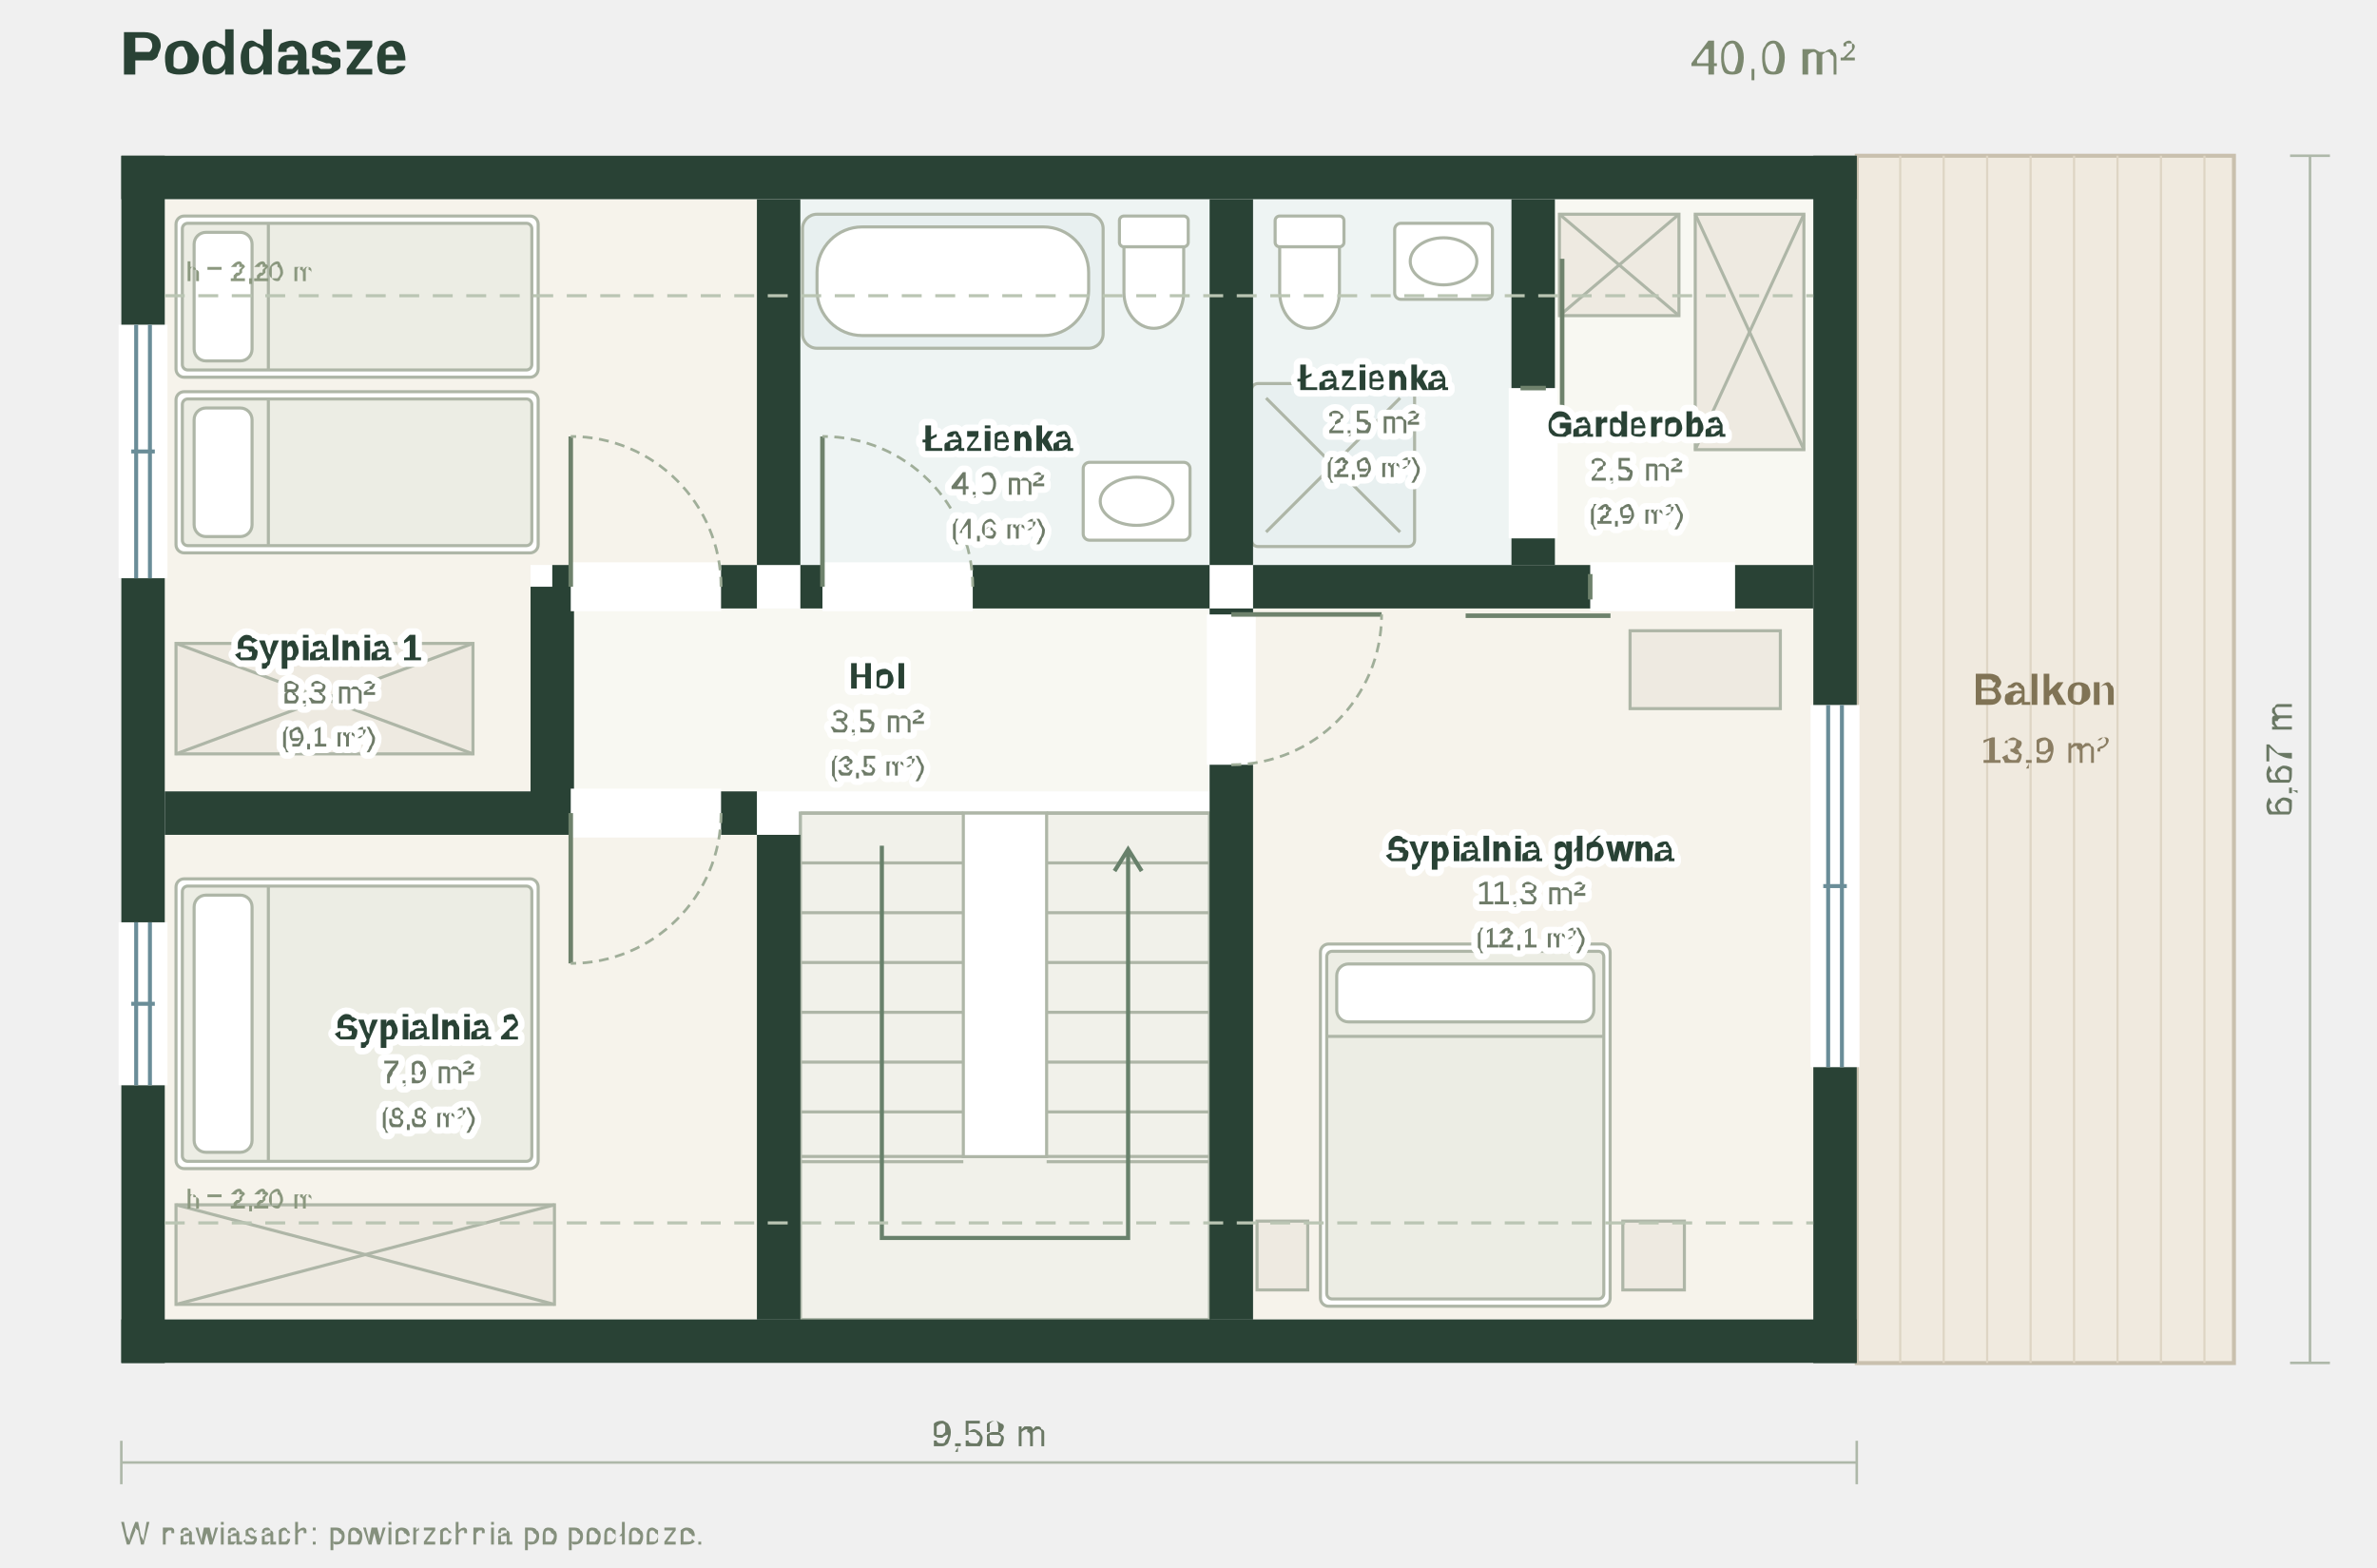
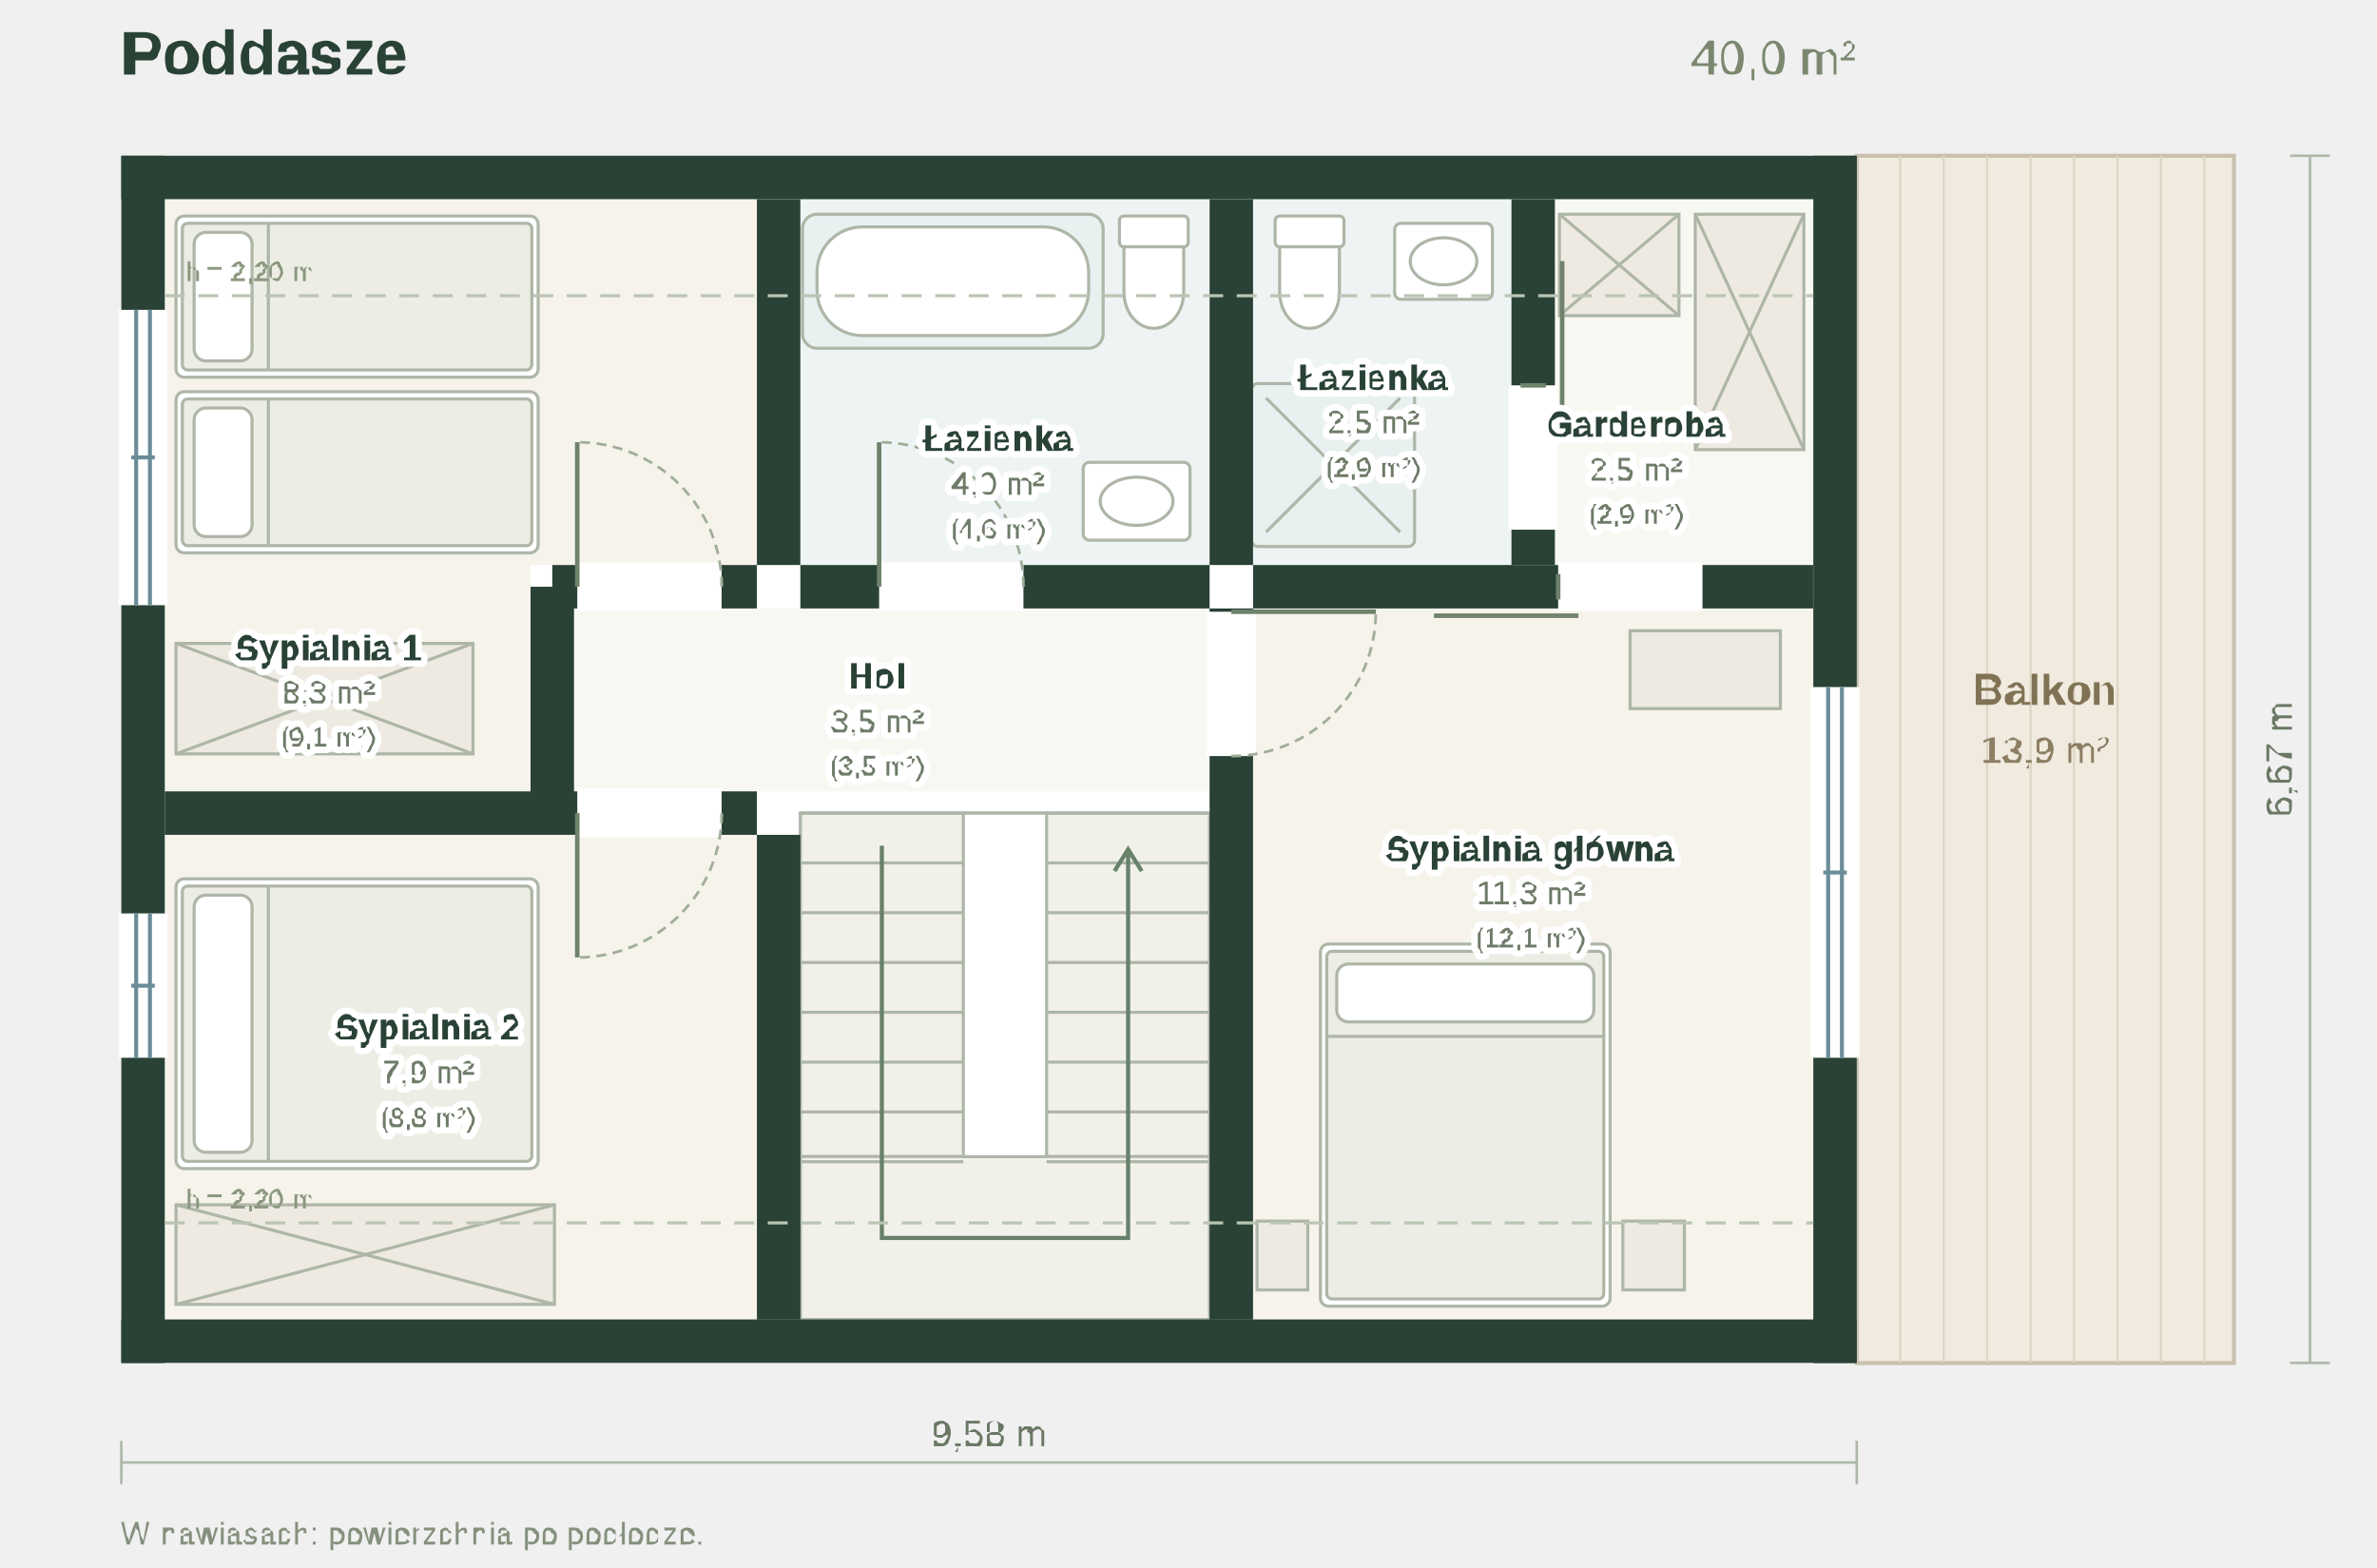
<svg xmlns="http://www.w3.org/2000/svg" role="img" aria-labelledby="plan-title plan-desc" viewBox="-5.462 -4.193 13.127 8.657" style="display:block;width:100%;height:auto;background:#fff;font-family:Arial,Helvetica,sans-serif">
  <style>.furniture{fill:#fff;stroke:#aeb6a7;stroke-width:.017}.glass{stroke:#6a8d98;stroke-width:.022}.door{stroke:#6e826c;stroke-width:.025}.swing{stroke:#a0ae99;stroke-width:.015;fill:none;stroke-dasharray:.055 .036}.label{fill:#294235;font-size:.196px;font-weight:600;paint-order:stroke;stroke:#fff;stroke-width:.072;stroke-linejoin:round;text-anchor:middle}.area{fill:#6e7b68;font-size:.181px;font-weight:400}.dim{stroke:#aeb8a9;stroke-width:.014;fill:#6a7864}.dim text{stroke:none;font-size:.21px}.knee{stroke:#bac5b3;stroke-width:.017;stroke-dasharray:.11 .075;fill:none}</style>
  <text x="-4.792" y="-3.783" fill="#294235" font-size=".34" font-weight="600">Poddasze</text>
  <text x="4.792" y="-3.783" fill="#7b886f" font-size=".27" text-anchor="end">40,0 m²</text>
  <rect x="4.792" y="-3.333" width="2.083" height="6.667" fill="#f0eadf" stroke="#c9c0ae" stroke-width=".022" />
  <line x1="5.032" y1="-3.333" x2="5.032" y2="3.333" stroke="#ded5c4" stroke-width=".012" />
  <line x1="5.272" y1="-3.333" x2="5.272" y2="3.333" stroke="#ded5c4" stroke-width=".012" />
  <line x1="5.512" y1="-3.333" x2="5.512" y2="3.333" stroke="#ded5c4" stroke-width=".012" />
  <line x1="5.752" y1="-3.333" x2="5.752" y2="3.333" stroke="#ded5c4" stroke-width=".012" />
  <line x1="5.992" y1="-3.333" x2="5.992" y2="3.333" stroke="#ded5c4" stroke-width=".012" />
  <line x1="6.232" y1="-3.333" x2="6.232" y2="3.333" stroke="#ded5c4" stroke-width=".012" />
  <line x1="6.472" y1="-3.333" x2="6.472" y2="3.333" stroke="#ded5c4" stroke-width=".012" />
  <line x1="6.712" y1="-3.333" x2="6.712" y2="3.333" stroke="#ded5c4" stroke-width=".012" />
  <text x="5.833" y="-0.3" fill="#807355" font-size=".24" text-anchor="middle" font-weight="600">Balkon</text>
  <text x="5.833" y="0.02" fill="#8b7e63" font-size=".21" text-anchor="middle">13,9 m²</text>
  <rect x="-4.792" y="-3.333" width="9.583" height="6.667" fill="#fff" />
  <polygon points="-4.552,-3.093 -1.282,-3.093 -1.282,-1.073 -2.532,-1.073 -2.532,0.177 -4.552,0.177" fill="#f6f3eb" />
  <polygon points="-4.552,0.417 -1.282,0.417 -1.282,3.093 -4.552,3.093" fill="#f6f3eb" />
  <polygon points="-1.042,-3.093 1.218,-3.093 1.218,-1.073 -1.042,-1.073" fill="#eef4f3" />
  <polygon points="1.458,-3.093 2.885,-3.093 2.885,-1.073 1.458,-1.073" fill="#eef4f3" />
  <polygon points="3.125,-3.093 4.552,-3.093 4.552,-1.073 3.125,-1.073" fill="#f8f8f2" />
  <polygon points="1.458,-0.833 4.552,-0.833 4.552,3.093 1.458,3.093" fill="#f6f3eb" />
  <polygon points="-2.292,-0.833 1.218,-0.833 1.218,0.177 -2.292,0.177" fill="#f8f8f2" />
  <g class="furniture">
    <rect x="-4.49" y="-3" width="2" height="0.89" rx=".045" fill="#fff" />
    <rect x="-4.455" y="-2.96" width="1.93" height="0.81" rx=".03" fill="#ecede4" />
    <rect x="-4.39" y="-2.91" width="0.32" height="0.71" rx=".065" fill="#fff" />
    <line x1="-3.98" y1="-2.96" x2="-3.98" y2="-2.15" />
    <rect x="-4.49" y="-2.03" width="2" height="0.89" rx=".045" fill="#fff" />
    <rect x="-4.455" y="-1.99" width="1.93" height="0.81" rx=".03" fill="#ecede4" />
    <rect x="-4.39" y="-1.94" width="0.32" height="0.71" rx=".065" fill="#fff" />
    <line x1="-3.98" y1="-1.99" x2="-3.98" y2="-1.18" />
    <rect x="-4.49" y="-0.64" width="1.64" height="0.61" fill="#eeeae1" />
    <line x1="-4.49" y1="-0.64" x2="-2.85" y2="-0.03" />
    <line x1="-2.85" y1="-0.64" x2="-4.49" y2="-0.03" />
    <rect x="-4.49" y="0.66" width="2" height="1.6" rx=".045" fill="#fff" />
    <rect x="-4.455" y="0.7" width="1.93" height="1.52" rx=".03" fill="#ecede4" />
    <rect x="-4.39" y="0.75" width="0.32" height="1.42" rx=".065" fill="#fff" />
    <line x1="-3.98" y1="0.7" x2="-3.98" y2="2.22" />
    <rect x="-4.49" y="2.46" width="2.09" height="0.55" fill="#eeeae1" />
    <line x1="-4.49" y1="2.46" x2="-2.4" y2="3.01" />
    <line x1="-2.4" y1="2.46" x2="-4.49" y2="3.01" />
    <rect x="-1.03" y="-3.01" width="1.66" height="0.74" rx=".08" fill="#e8f0f0" />
    <rect x="-0.95" y="-2.94" width="1.5" height="0.6" rx=".25" fill="#fff" />
    <rect x="0.72" y="-3" width="0.38" height="0.17" rx=".025" fill="#fff" />
    <path d="M0.745,-2.83v.25a.165,.20 0 0 0 .33,0v-.25Z" fill="#fff" />
    <rect x="0.52" y="-1.64" width="0.59" height="0.43" rx=".035" fill="#fff" />
    <ellipse cx="0.815" cy="-1.425" rx="0.201" ry="0.133" />
    <rect x="1.45" y="-2.075" width="0.9" height="0.9" rx=".035" fill="#e8f0f0" />
    <line x1="1.53" y1="-1.995" x2="2.27" y2="-1.255" />
    <line x1="2.27" y1="-1.995" x2="1.53" y2="-1.255" />
    <circle cx="1.9" cy="-1.625" r="0.027" />
    <rect x="1.58" y="-3" width="0.38" height="0.17" rx=".025" fill="#fff" />
    <path d="M1.605,-2.83v.25a.165,.20 0 0 0 .33,0v-.25Z" fill="#fff" />
    <rect x="2.24" y="-2.96" width="0.54" height="0.42" rx=".035" fill="#fff" />
    <ellipse cx="2.51" cy="-2.75" rx="0.184" ry="0.13" />
    <rect x="3.9" y="-3.01" width="0.6" height="1.3" fill="#eeeae1" />
    <line x1="3.9" y1="-3.01" x2="4.5" y2="-1.71" />
    <line x1="4.5" y1="-3.01" x2="3.9" y2="-1.71" />
    <rect x="3.15" y="-3.01" width="0.66" height="0.56" fill="#eeeae1" />
    <line x1="3.15" y1="-3.01" x2="3.81" y2="-2.45" />
    <line x1="3.81" y1="-3.01" x2="3.15" y2="-2.45" />
    <rect x="1.83" y="1.02" width="1.6" height="2" rx=".045" fill="#fff" />
    <rect x="1.865" y="1.06" width="1.53" height="1.92" rx=".03" fill="#ecede4" />
    <rect x="1.92" y="1.13" width="1.42" height="0.32" rx=".065" fill="#fff" />
    <line x1="1.87" y1="1.53" x2="3.39" y2="1.53" />
    <rect x="1.48" y="2.55" width="0.28" height="0.38" fill="#eeeae1" />
    <rect x="3.5" y="2.55" width="0.34" height="0.38" fill="#eeeae1" />
    <rect x="3.54" y="-0.71" width="0.83" height="0.43" fill="#eeeae1" />
  </g>
  <g class="furniture">
    <rect x="-1.042" y="0.297" width="2.26" height="2.797" fill="#f1f1ea" stroke="#aeb8aa" stroke-width=".018" />
    <line x1="-1.042" y1="0.297" x2="-0.142" y2="0.297" />
    <line x1="0.318" y1="0.297" x2="1.218" y2="0.297" />
    <line x1="-1.042" y1="0.572" x2="-0.142" y2="0.572" />
    <line x1="0.318" y1="0.572" x2="1.218" y2="0.572" />
    <line x1="-1.042" y1="0.847" x2="-0.142" y2="0.847" />
    <line x1="0.318" y1="0.847" x2="1.218" y2="0.847" />
    <line x1="-1.042" y1="1.122" x2="-0.142" y2="1.122" />
    <line x1="0.318" y1="1.122" x2="1.218" y2="1.122" />
    <line x1="-1.042" y1="1.397" x2="-0.142" y2="1.397" />
    <line x1="0.318" y1="1.397" x2="1.218" y2="1.397" />
    <line x1="-1.042" y1="1.672" x2="-0.142" y2="1.672" />
    <line x1="0.318" y1="1.672" x2="1.218" y2="1.672" />
    <line x1="-1.042" y1="1.947" x2="-0.142" y2="1.947" />
    <line x1="0.318" y1="1.947" x2="1.218" y2="1.947" />
    <line x1="-1.042" y1="2.222" x2="-0.142" y2="2.222" />
    <line x1="0.318" y1="2.222" x2="1.218" y2="2.222" />
    <line x1="-1.042" y1="2.193" x2="1.218" y2="2.193" />
    <rect x="-0.142" y="0.297" width="0.46" height="1.897" fill="#fff" />
    <path d="M-0.592,0.477V2.643H0.768V0.497m-.075,.12 .075,-.12 .075,.12" fill="none" stroke="#68816b" stroke-width=".023" />
  </g>
  <rect x="-4.792" y="-3.333" width="9.583" height="0.24" fill="#294235" />
  <rect x="-4.792" y="3.093" width="9.583" height="0.24" fill="#294235" />
  <rect x="-4.792" y="-3.333" width="0.24" height="6.667" fill="#294235" />
  <rect x="4.552" y="-3.333" width="0.24" height="6.667" fill="#294235" />
  <rect x="-1.282" y="-3.093" width="0.24" height="2.02" fill="#294235" />
  <rect x="-2.532" y="-0.953" width="0.24" height="1.25" fill="#294235" />
  <rect x="-2.412" y="-1.073" width="1.13" height="0.24" fill="#294235" />
  <rect x="-4.552" y="0.177" width="3.27" height="0.24" fill="#294235" />
  <rect x="-1.282" y="0.417" width="0.24" height="2.677" fill="#294235" />
  <rect x="1.218" y="-3.093" width="0.24" height="2.02" fill="#294235" />
  <rect x="-1.042" y="-1.073" width="2.26" height="0.24" fill="#294235" />
  <rect x="2.885" y="-3.093" width="0.24" height="2.02" fill="#294235" />
  <rect x="1.458" y="-1.073" width="3.093" height="0.24" fill="#294235" />
  <rect x="1.218" y="-0.833" width="0.24" height="3.927" fill="#294235" />
-   <rect x="-4.807" y="-2.4" width="0.27" height="1.4" fill="#fff" />
-   <line x1="-4.71" y1="-2.4" x2="-4.71" y2="-1" class="glass" />
-   <line x1="-4.634" y1="-2.4" x2="-4.634" y2="-1" class="glass" />
-   <line x1="-4.737" y1="-1.7" x2="-4.607" y2="-1.7" class="glass" />
-   <rect x="-4.807" y="0.9" width="0.27" height="0.9" fill="#fff" />
-   <line x1="-4.71" y1="0.9" x2="-4.71" y2="1.8" class="glass" />
-   <line x1="-4.634" y1="0.9" x2="-4.634" y2="1.8" class="glass" />
-   <line x1="-4.737" y1="1.35" x2="-4.607" y2="1.35" class="glass" />
-   <rect x="4.537" y="-0.3" width="0.27" height="2" fill="#fff" />
-   <line x1="4.634" y1="-0.3" x2="4.634" y2="1.7" class="glass" />
-   <line x1="4.71" y1="-0.3" x2="4.71" y2="1.7" class="glass" />
-   <line x1="4.607" y1="0.7" x2="4.737" y2="0.7" class="glass" />
-   <rect x="-2.31" y="-1.088" width="0.83" height="0.27" fill="#fff" />
-   <line x1="-2.31" y1="-0.953" x2="-2.31" y2="-1.783" class="door" />
-   <path d="M-1.48,-0.953A0.83,0.83 0 0 0 -2.31,-1.783" class="swing" />
-   <rect x="-2.31" y="0.162" width="0.83" height="0.27" fill="#fff" />
-   <line x1="-2.31" y1="0.297" x2="-2.31" y2="1.127" class="door" />
-   <path d="M-1.48,0.297A0.83,0.83 0 0 1 -2.31,1.127" class="swing" />
-   <rect x="-0.92" y="-1.088" width="0.83" height="0.27" fill="#fff" />
-   <line x1="-0.92" y1="-0.953" x2="-0.92" y2="-1.783" class="door" />
-   <path d="M-0.09,-0.953A0.83,0.83 0 0 0 -0.92,-1.783" class="swing" />
-   <rect x="2.87" y="-2.05" width="0.27" height="0.83" fill="#fff" />
-   <line x1="3.165" y1="-2.764" x2="3.165" y2="-1.934" class="door" />
-   <line x1="2.935" y1="-2.05" x2="3.075" y2="-2.05" class="door" />
-   <rect x="3.32" y="-1.088" width="0.8" height="0.27" fill="#fff" />
-   <line x1="2.632" y1="-0.793" x2="3.432" y2="-0.793" class="door" />
-   <line x1="3.32" y1="-1.023" x2="3.32" y2="-0.883" class="door" />
-   <rect x="1.203" y="-0.8" width="0.27" height="0.83" fill="#fff" />
-   <line x1="1.338" y1="-0.8" x2="2.168" y2="-0.8" class="door" />
-   <path d="M1.338,0.03A0.83,0.83 0 0 0 2.168,-0.8" class="swing" />
+   <rect x="-4.807" y="-2.482" width="0.27" height="1.631" fill="#fff" />
+   <line x1="-4.71" y1="-2.482" x2="-4.71" y2="-0.851" class="glass" />
+   <line x1="-4.634" y1="-2.482" x2="-4.634" y2="-0.851" class="glass" />
+   <line x1="-4.737" y1="-1.667" x2="-4.607" y2="-1.667" class="glass" />
+   <rect x="-4.807" y="0.851" width="0.27" height="0.797" fill="#fff" />
+   <line x1="-4.71" y1="0.851" x2="-4.71" y2="1.649" class="glass" />
+   <line x1="-4.634" y1="0.851" x2="-4.634" y2="1.649" class="glass" />
+   <line x1="-4.737" y1="1.25" x2="-4.607" y2="1.25" class="glass" />
+   <rect x="4.537" y="-0.399" width="0.27" height="2.047" fill="#fff" />
+   <line x1="4.634" y1="-0.399" x2="4.634" y2="1.649" class="glass" />
+   <line x1="4.71" y1="-0.399" x2="4.71" y2="1.649" class="glass" />
+   <line x1="4.607" y1="0.625" x2="4.737" y2="0.625" class="glass" />
+   <rect x="-2.274" y="-1.088" width="0.797" height="0.27" fill="#fff" />
+   <line x1="-2.274" y1="-0.953" x2="-2.274" y2="-1.751" class="door" />
+   <path d="M-1.476,-0.953A0.797,0.797 0 0 0 -2.274,-1.751" class="swing" />
+   <rect x="-2.274" y="0.162" width="0.797" height="0.27" fill="#fff" />
+   <line x1="-2.274" y1="0.297" x2="-2.274" y2="1.094" class="door" />
+   <path d="M-1.476,0.297A0.797,0.797 0 0 1 -2.274,1.094" class="swing" />
+   <rect x="-0.607" y="-1.088" width="0.797" height="0.27" fill="#fff" />
+   <line x1="-0.607" y1="-0.953" x2="-0.607" y2="-1.751" class="door" />
+   <path d="M0.19,-0.953A0.797,0.797 0 0 0 -0.607,-1.751" class="swing" />
+   <rect x="2.87" y="-2.065" width="0.27" height="0.797" fill="#fff" />
+   <line x1="3.165" y1="-2.751" x2="3.165" y2="-1.954" class="door" />
+   <line x1="2.935" y1="-2.065" x2="3.075" y2="-2.065" class="door" />
+   <rect x="3.143" y="-1.088" width="0.797" height="0.27" fill="#fff" />
+   <line x1="2.457" y1="-0.793" x2="3.255" y2="-0.793" class="door" />
+   <line x1="3.143" y1="-1.023" x2="3.143" y2="-0.883" class="door" />
+   <rect x="1.203" y="-0.815" width="0.27" height="0.797" fill="#fff" />
+   <line x1="1.338" y1="-0.815" x2="2.136" y2="-0.815" class="door" />
+   <path d="M1.338,-0.018A0.797,0.797 0 0 0 2.136,-0.815" class="swing" />
  <line x1="-4.552" y1="-2.56" x2="4.552" y2="-2.56" class="knee" />
  <line x1="-4.552" y1="2.56" x2="4.552" y2="2.56" class="knee" />
  <text x="-4.442" y="-2.64" fill="#8b987f" font-size=".15">h = 2,20 m</text>
  <text x="-4.442" y="2.48" fill="#8b987f" font-size=".15">h = 2,20 m</text>
  <g class="label">
    <text x="-3.65" y="-0.55">Sypialnia 1</text>
    <text x="-3.65" y="-0.31" class="area">8,3 m²</text>
    <text x="-3.65" y="-0.07" class="area" style="font-size:.15px">(9,1 m²)</text>
  </g>
  <g class="label">
    <text x="-3.1" y="1.55">Sypialnia 2</text>
    <text x="-3.1" y="1.79" class="area">7,9 m²</text>
    <text x="-3.1" y="2.03" class="area" style="font-size:.15px">(8,8 m²)</text>
  </g>
  <g class="label">
    <text x="0.05" y="-1.7">Łazienka</text>
    <text x="0.05" y="-1.46" class="area">4,0 m²</text>
    <text x="0.05" y="-1.22" class="area" style="font-size:.15px">(4,6 m²)</text>
  </g>
  <g class="label">
    <text x="2.12" y="-2.04">Łazienka</text>
    <text x="2.12" y="-1.8" class="area">2,5 m²</text>
    <text x="2.12" y="-1.56" class="area" style="font-size:.15px">(2,9 m²)</text>
  </g>
  <g class="label">
    <text x="3.57" y="-1.78">Garderoba</text>
    <text x="3.57" y="-1.54" class="area">2,5 m²</text>
    <text x="3.57" y="-1.3" class="area" style="font-size:.15px">(2,9 m²)</text>
  </g>
  <g class="label">
    <text x="2.99" y="0.56">Sypialnia główna</text>
    <text x="2.99" y="0.8" class="area">11,3 m²</text>
    <text x="2.99" y="1.04" class="area" style="font-size:.15px">(12,1 m²)</text>
  </g>
  <g class="label">
    <text x="-0.62" y="-0.39">Hol</text>
    <text x="-0.62" y="-0.15" class="area">3,5 m²</text>
    <text x="-0.62" y="0.09" class="area" style="font-size:.15px">(3,5 m²)</text>
  </g>
  <g class="dim">
    <line x1="-4.792" y1="3.883" x2="4.792" y2="3.883" />
    <line x1="-4.792" y1="3.763" x2="-4.792" y2="4.003" />
    <line x1="4.792" y1="3.763" x2="4.792" y2="4.003" />
    <text x="0" y="3.793" text-anchor="middle">9,58 m</text>
    <line x1="7.295" y1="-3.333" x2="7.295" y2="3.333" />
    <line x1="7.185" y1="-3.333" x2="7.405" y2="-3.333" />
    <line x1="7.185" y1="3.333" x2="7.405" y2="3.333" />
    <text x="7.195" y="0" text-anchor="middle" transform="rotate(-90 7.195 0)">6,67 m</text>
  </g>
  <text x="-4.792" y="4.333" fill="#85907d" font-size=".175">W nawiasach: powierzchnia po podłodze.</text>
</svg>
